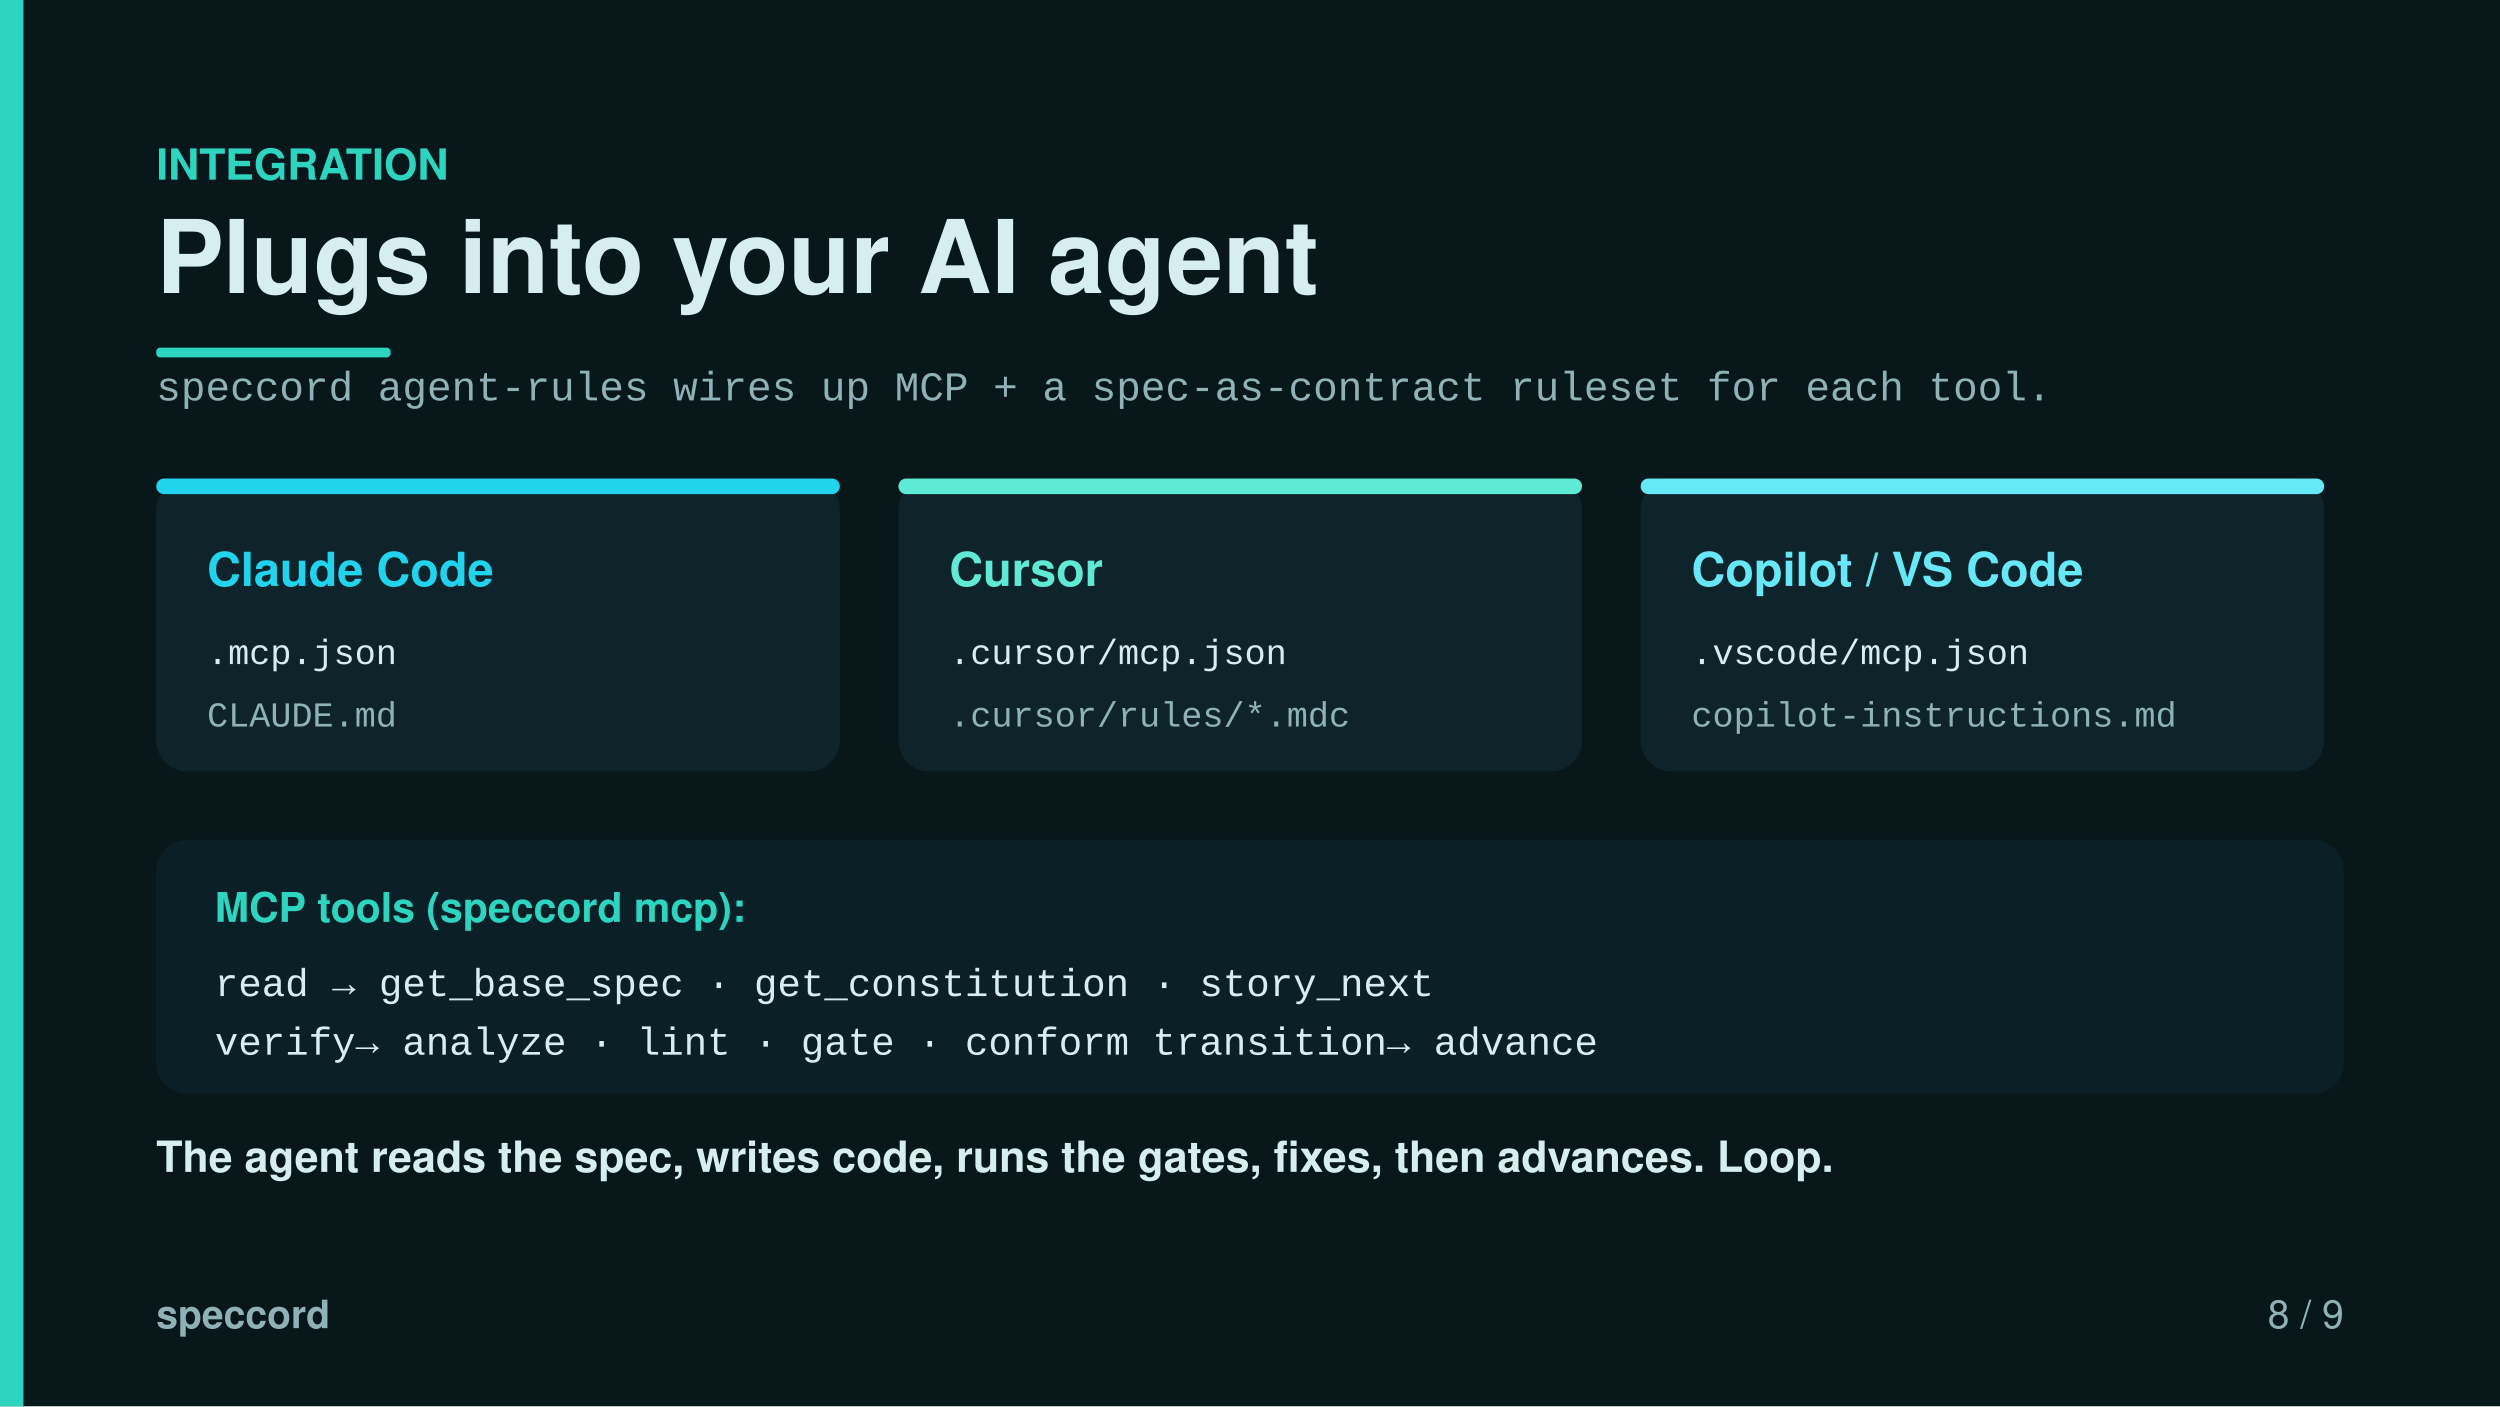
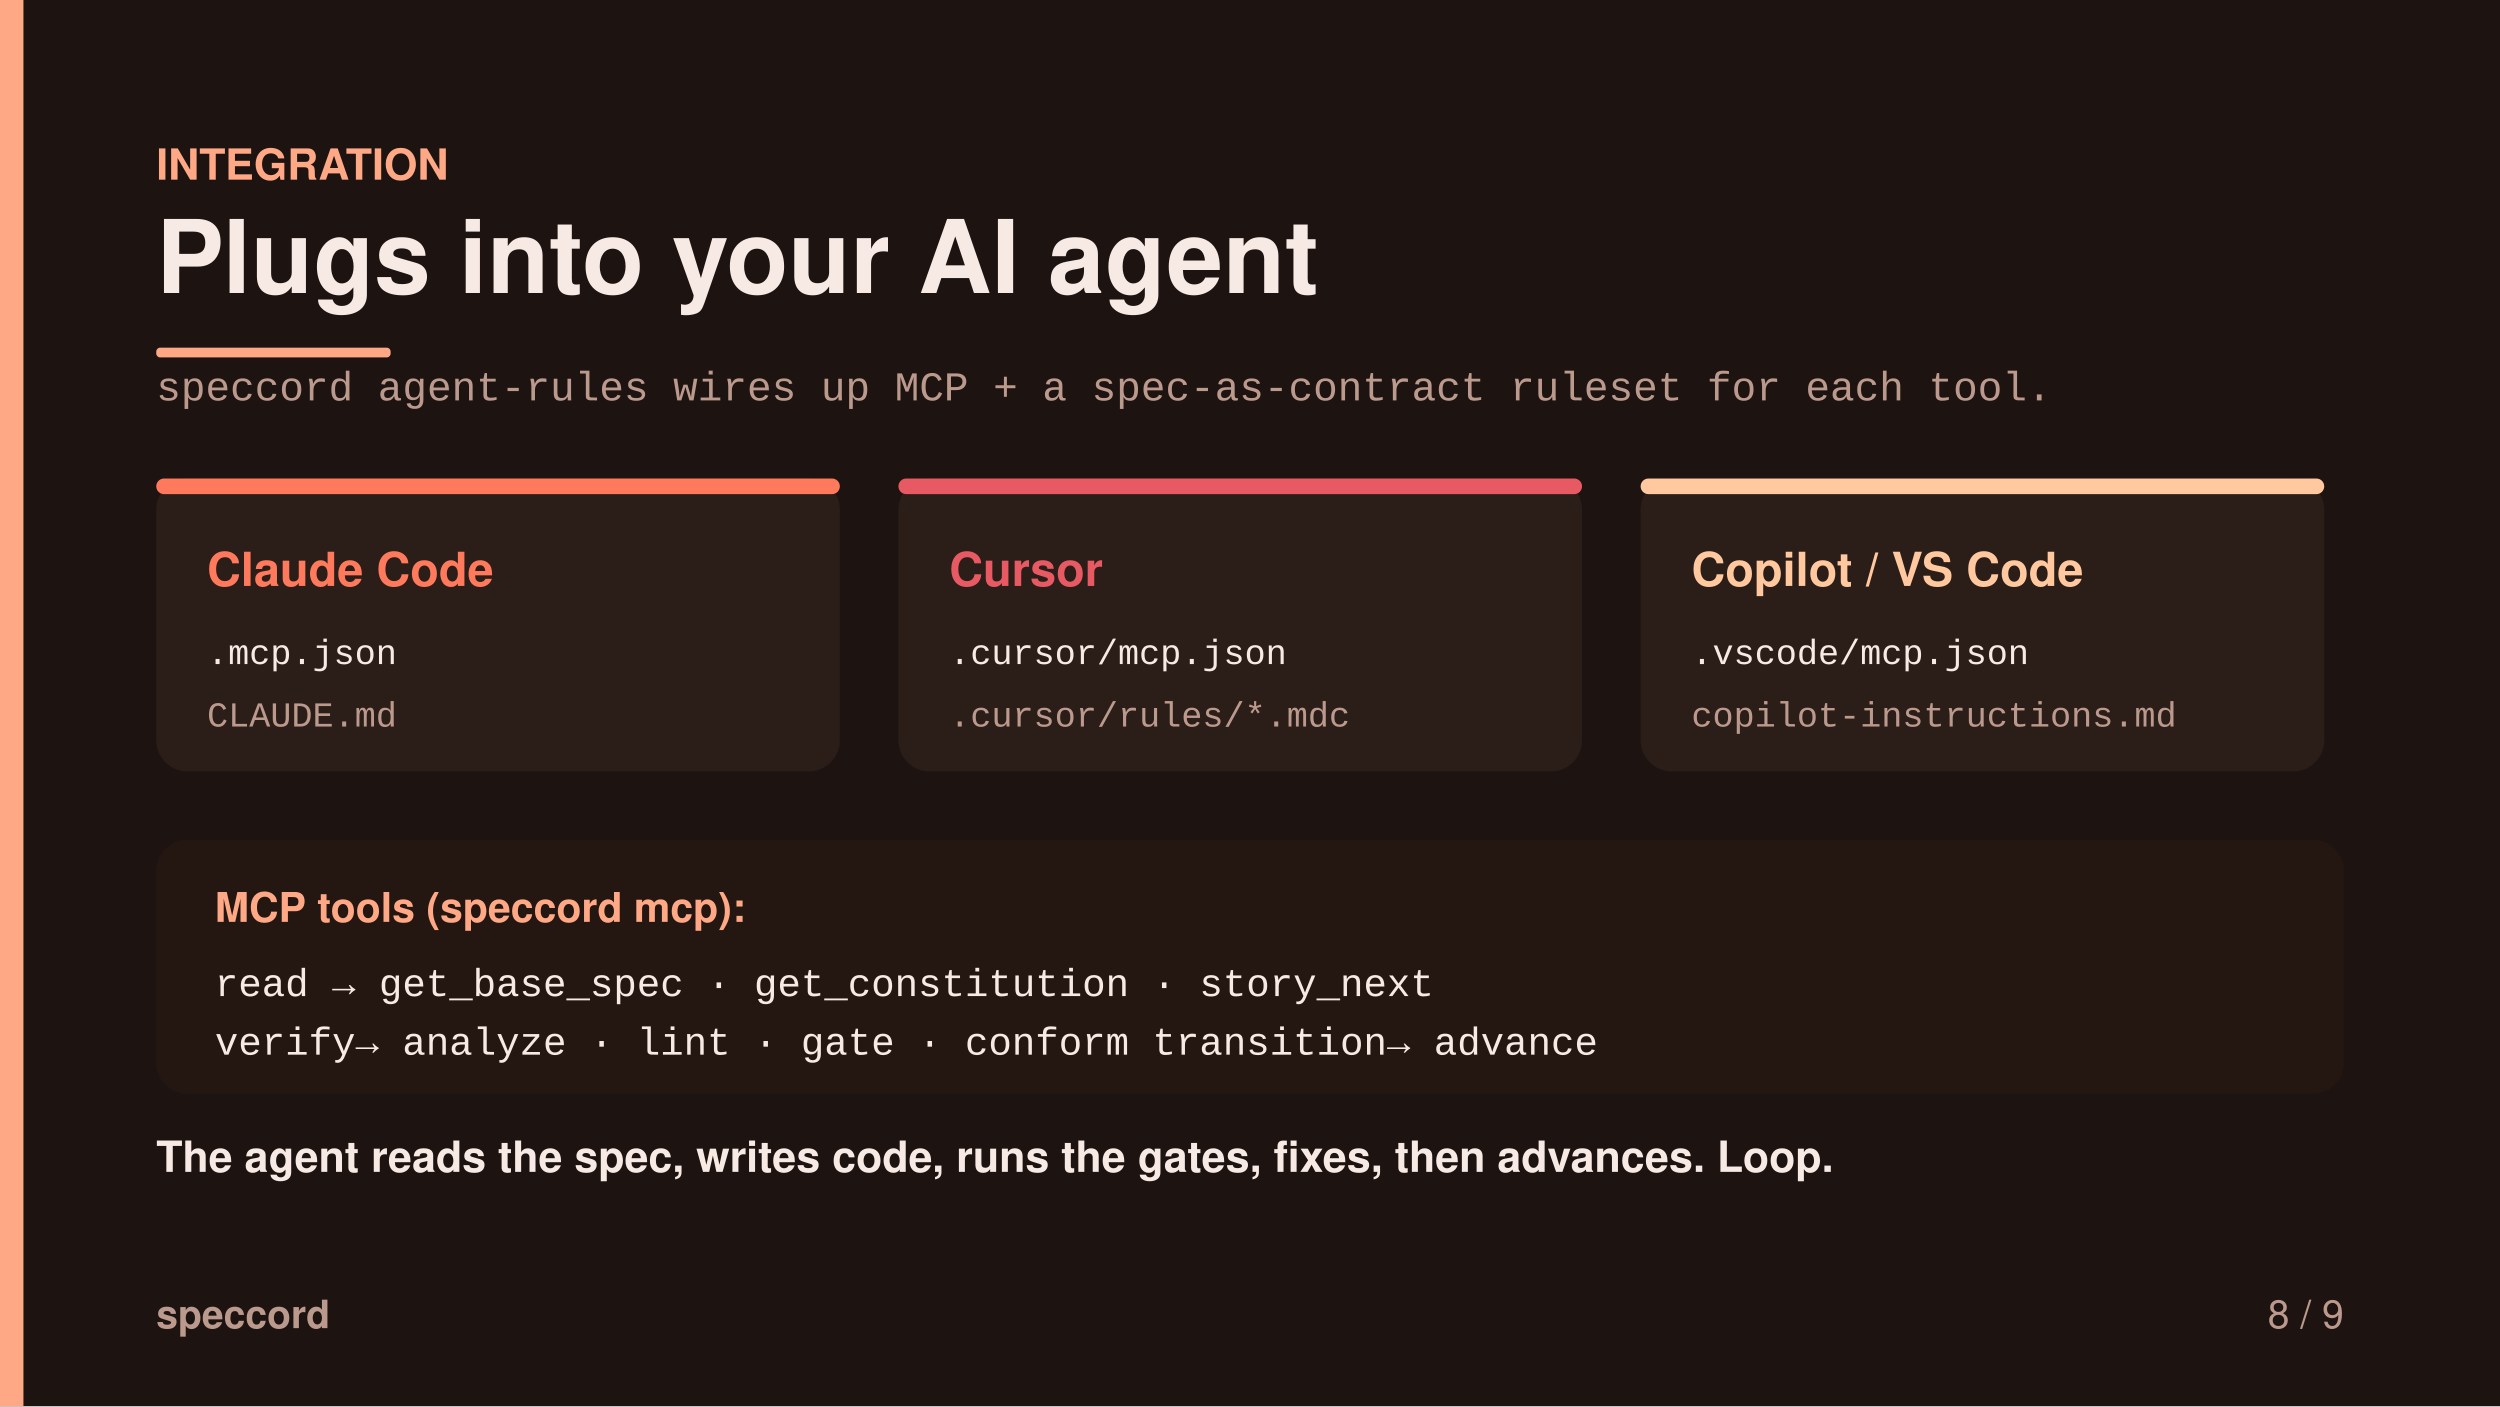
<svg xmlns="http://www.w3.org/2000/svg" viewBox="0 0 1280 720" width="1280" height="720" role="img">
-   <rect x="0" y="0" width="1280" height="720" rx="0" fill="#07171a" opacity="1.0" />
-   <rect x="0" y="0" width="12" height="720" rx="0" fill="#2dd4bf" opacity="1.0" />
-   <text x="80" y="92" font-family="'Helvetica Neue', Helvetica, Arial, sans-serif" font-size="22" font-weight="bold" fill="#2dd4bf" text-anchor="start" opacity="1.0">INTEGRATION</text>
-   <text x="80" y="150" font-family="'Helvetica Neue', Helvetica, Arial, sans-serif" font-size="52" font-weight="bold" fill="#d6eef0" text-anchor="start" opacity="1.0">Plugs into your AI agent</text>
-   <rect x="80" y="178" width="120" height="5" rx="2" fill="#2dd4bf" opacity="1.0" />
-   <text x="80" y="205" font-family="'SFMono-Regular', Consolas, 'Liberation Mono', monospace" font-size="21" font-weight="normal" fill="#8fb2b6" text-anchor="start" opacity="1.0">speccord agent-rules  wires up MCP + a spec-as-contract ruleset for each tool.</text>
-   <rect x="80" y="245" width="350" height="150" rx="16" fill="#0f242a" opacity="1.0" />
-   <rect x="80" y="245" width="350" height="8" rx="4" fill="#22d3ee" opacity="1.0" />
-   <text x="106" y="300" font-family="'Helvetica Neue', Helvetica, Arial, sans-serif" font-size="24" font-weight="bold" fill="#22d3ee" text-anchor="start" opacity="1.0">Claude Code</text>
-   <text x="106" y="340" font-family="'SFMono-Regular', Consolas, 'Liberation Mono', monospace" font-size="18" font-weight="normal" fill="#d6eef0" text-anchor="start" opacity="1.0">.mcp.json</text>
-   <text x="106" y="372" font-family="'SFMono-Regular', Consolas, 'Liberation Mono', monospace" font-size="18" font-weight="normal" fill="#8fb2b6" text-anchor="start" opacity="1.0">CLAUDE.md</text>
-   <rect x="460" y="245" width="350" height="150" rx="16" fill="#0f242a" opacity="1.0" />
-   <rect x="460" y="245" width="350" height="8" rx="4" fill="#5eead4" opacity="1.0" />
-   <text x="486" y="300" font-family="'Helvetica Neue', Helvetica, Arial, sans-serif" font-size="24" font-weight="bold" fill="#5eead4" text-anchor="start" opacity="1.0">Cursor</text>
-   <text x="486" y="340" font-family="'SFMono-Regular', Consolas, 'Liberation Mono', monospace" font-size="18" font-weight="normal" fill="#d6eef0" text-anchor="start" opacity="1.0">.cursor/mcp.json</text>
-   <text x="486" y="372" font-family="'SFMono-Regular', Consolas, 'Liberation Mono', monospace" font-size="18" font-weight="normal" fill="#8fb2b6" text-anchor="start" opacity="1.0">.cursor/rules/*.mdc</text>
-   <rect x="840" y="245" width="350" height="150" rx="16" fill="#0f242a" opacity="1.0" />
-   <rect x="840" y="245" width="350" height="8" rx="4" fill="#67e8f9" opacity="1.0" />
-   <text x="866" y="300" font-family="'Helvetica Neue', Helvetica, Arial, sans-serif" font-size="24" font-weight="bold" fill="#67e8f9" text-anchor="start" opacity="1.0">Copilot / VS Code</text>
-   <text x="866" y="340" font-family="'SFMono-Regular', Consolas, 'Liberation Mono', monospace" font-size="18" font-weight="normal" fill="#d6eef0" text-anchor="start" opacity="1.0">.vscode/mcp.json</text>
-   <text x="866" y="372" font-family="'SFMono-Regular', Consolas, 'Liberation Mono', monospace" font-size="18" font-weight="normal" fill="#8fb2b6" text-anchor="start" opacity="1.0">copilot-instructions.md</text>
-   <rect x="80" y="430" width="1120" height="130" rx="16" fill="#0b2026" opacity="1.0" />
-   <text x="110" y="472" font-family="'Helvetica Neue', Helvetica, Arial, sans-serif" font-size="21" font-weight="bold" fill="#2dd4bf" text-anchor="start" opacity="1.0">MCP tools (speccord mcp):</text>
-   <text x="110" y="510" font-family="'SFMono-Regular', Consolas, 'Liberation Mono', monospace" font-size="20" font-weight="normal" fill="#d6eef0" text-anchor="start" opacity="1.0">read  → get_base_spec · get_constitution · story_next</text>
-   <text x="110" y="540" font-family="'SFMono-Regular', Consolas, 'Liberation Mono', monospace" font-size="20" font-weight="normal" fill="#d6eef0" text-anchor="start" opacity="1.0">verify→ analyze · lint · gate · conform     transition→ advance</text>
-   <text x="80" y="600" font-family="'Helvetica Neue', Helvetica, Arial, sans-serif" font-size="22" font-weight="bold" fill="#d6eef0" text-anchor="start" opacity="1.0">The agent reads the spec, writes code, runs the gates, fixes, then advances. Loop.</text>
-   <text x="80" y="680" font-family="'Helvetica Neue', Helvetica, Arial, sans-serif" font-size="20" font-weight="bold" fill="#8fb2b6" text-anchor="start" opacity="1.0">speccord</text>
-   <text x="1200" y="680" font-family="'Helvetica Neue', Helvetica, Arial, sans-serif" font-size="20" font-weight="normal" fill="#8fb2b6" text-anchor="end" opacity="1.0">8 / 9</text>
+   <rect x="0" y="0" width="1280" height="720" rx="0" fill="#1d1411" opacity="1.0" />
+   <rect x="0" y="0" width="12" height="720" rx="0" fill="#ffa886" opacity="1.0" />
+   <text x="80" y="92" font-family="'Helvetica Neue', Helvetica, Arial, sans-serif" font-size="22" font-weight="bold" fill="#ffa886" text-anchor="start" opacity="1.0">INTEGRATION</text>
+   <text x="80" y="150" font-family="'Helvetica Neue', Helvetica, Arial, sans-serif" font-size="52" font-weight="bold" fill="#f7e9e3" text-anchor="start" opacity="1.0">Plugs into your AI agent</text>
+   <rect x="80" y="178" width="120" height="5" rx="2" fill="#ffa886" opacity="1.0" />
+   <text x="80" y="205" font-family="'SFMono-Regular', Consolas, 'Liberation Mono', monospace" font-size="21" font-weight="normal" fill="#bb9a8d" text-anchor="start" opacity="1.0">speccord agent-rules  wires up MCP + a spec-as-contract ruleset for each tool.</text>
+   <rect x="80" y="245" width="350" height="150" rx="16" fill="#2b1d18" opacity="1.0" />
+   <rect x="80" y="245" width="350" height="8" rx="4" fill="#ff7a5c" opacity="1.0" />
+   <text x="106" y="300" font-family="'Helvetica Neue', Helvetica, Arial, sans-serif" font-size="24" font-weight="bold" fill="#ff7a5c" text-anchor="start" opacity="1.0">Claude Code</text>
+   <text x="106" y="340" font-family="'SFMono-Regular', Consolas, 'Liberation Mono', monospace" font-size="18" font-weight="normal" fill="#f7e9e3" text-anchor="start" opacity="1.0">.mcp.json</text>
+   <text x="106" y="372" font-family="'SFMono-Regular', Consolas, 'Liberation Mono', monospace" font-size="18" font-weight="normal" fill="#bb9a8d" text-anchor="start" opacity="1.0">CLAUDE.md</text>
+   <rect x="460" y="245" width="350" height="150" rx="16" fill="#2b1d18" opacity="1.0" />
+   <rect x="460" y="245" width="350" height="8" rx="4" fill="#e85a63" opacity="1.0" />
+   <text x="486" y="300" font-family="'Helvetica Neue', Helvetica, Arial, sans-serif" font-size="24" font-weight="bold" fill="#e85a63" text-anchor="start" opacity="1.0">Cursor</text>
+   <text x="486" y="340" font-family="'SFMono-Regular', Consolas, 'Liberation Mono', monospace" font-size="18" font-weight="normal" fill="#f7e9e3" text-anchor="start" opacity="1.0">.cursor/mcp.json</text>
+   <text x="486" y="372" font-family="'SFMono-Regular', Consolas, 'Liberation Mono', monospace" font-size="18" font-weight="normal" fill="#bb9a8d" text-anchor="start" opacity="1.0">.cursor/rules/*.mdc</text>
+   <rect x="840" y="245" width="350" height="150" rx="16" fill="#2b1d18" opacity="1.0" />
+   <rect x="840" y="245" width="350" height="8" rx="4" fill="#ffc89e" opacity="1.0" />
+   <text x="866" y="300" font-family="'Helvetica Neue', Helvetica, Arial, sans-serif" font-size="24" font-weight="bold" fill="#ffc89e" text-anchor="start" opacity="1.0">Copilot / VS Code</text>
+   <text x="866" y="340" font-family="'SFMono-Regular', Consolas, 'Liberation Mono', monospace" font-size="18" font-weight="normal" fill="#f7e9e3" text-anchor="start" opacity="1.0">.vscode/mcp.json</text>
+   <text x="866" y="372" font-family="'SFMono-Regular', Consolas, 'Liberation Mono', monospace" font-size="18" font-weight="normal" fill="#bb9a8d" text-anchor="start" opacity="1.0">copilot-instructions.md</text>
+   <rect x="80" y="430" width="1120" height="130" rx="16" fill="#241712" opacity="1.0" />
+   <text x="110" y="472" font-family="'Helvetica Neue', Helvetica, Arial, sans-serif" font-size="21" font-weight="bold" fill="#ffa886" text-anchor="start" opacity="1.0">MCP tools (speccord mcp):</text>
+   <text x="110" y="510" font-family="'SFMono-Regular', Consolas, 'Liberation Mono', monospace" font-size="20" font-weight="normal" fill="#f7e9e3" text-anchor="start" opacity="1.0">read  → get_base_spec · get_constitution · story_next</text>
+   <text x="110" y="540" font-family="'SFMono-Regular', Consolas, 'Liberation Mono', monospace" font-size="20" font-weight="normal" fill="#f7e9e3" text-anchor="start" opacity="1.0">verify→ analyze · lint · gate · conform     transition→ advance</text>
+   <text x="80" y="600" font-family="'Helvetica Neue', Helvetica, Arial, sans-serif" font-size="22" font-weight="bold" fill="#f7e9e3" text-anchor="start" opacity="1.0">The agent reads the spec, writes code, runs the gates, fixes, then advances. Loop.</text>
+   <text x="80" y="680" font-family="'Helvetica Neue', Helvetica, Arial, sans-serif" font-size="20" font-weight="bold" fill="#bb9a8d" text-anchor="start" opacity="1.0">speccord</text>
+   <text x="1200" y="680" font-family="'Helvetica Neue', Helvetica, Arial, sans-serif" font-size="20" font-weight="normal" fill="#bb9a8d" text-anchor="end" opacity="1.0">8 / 9</text>
</svg>
